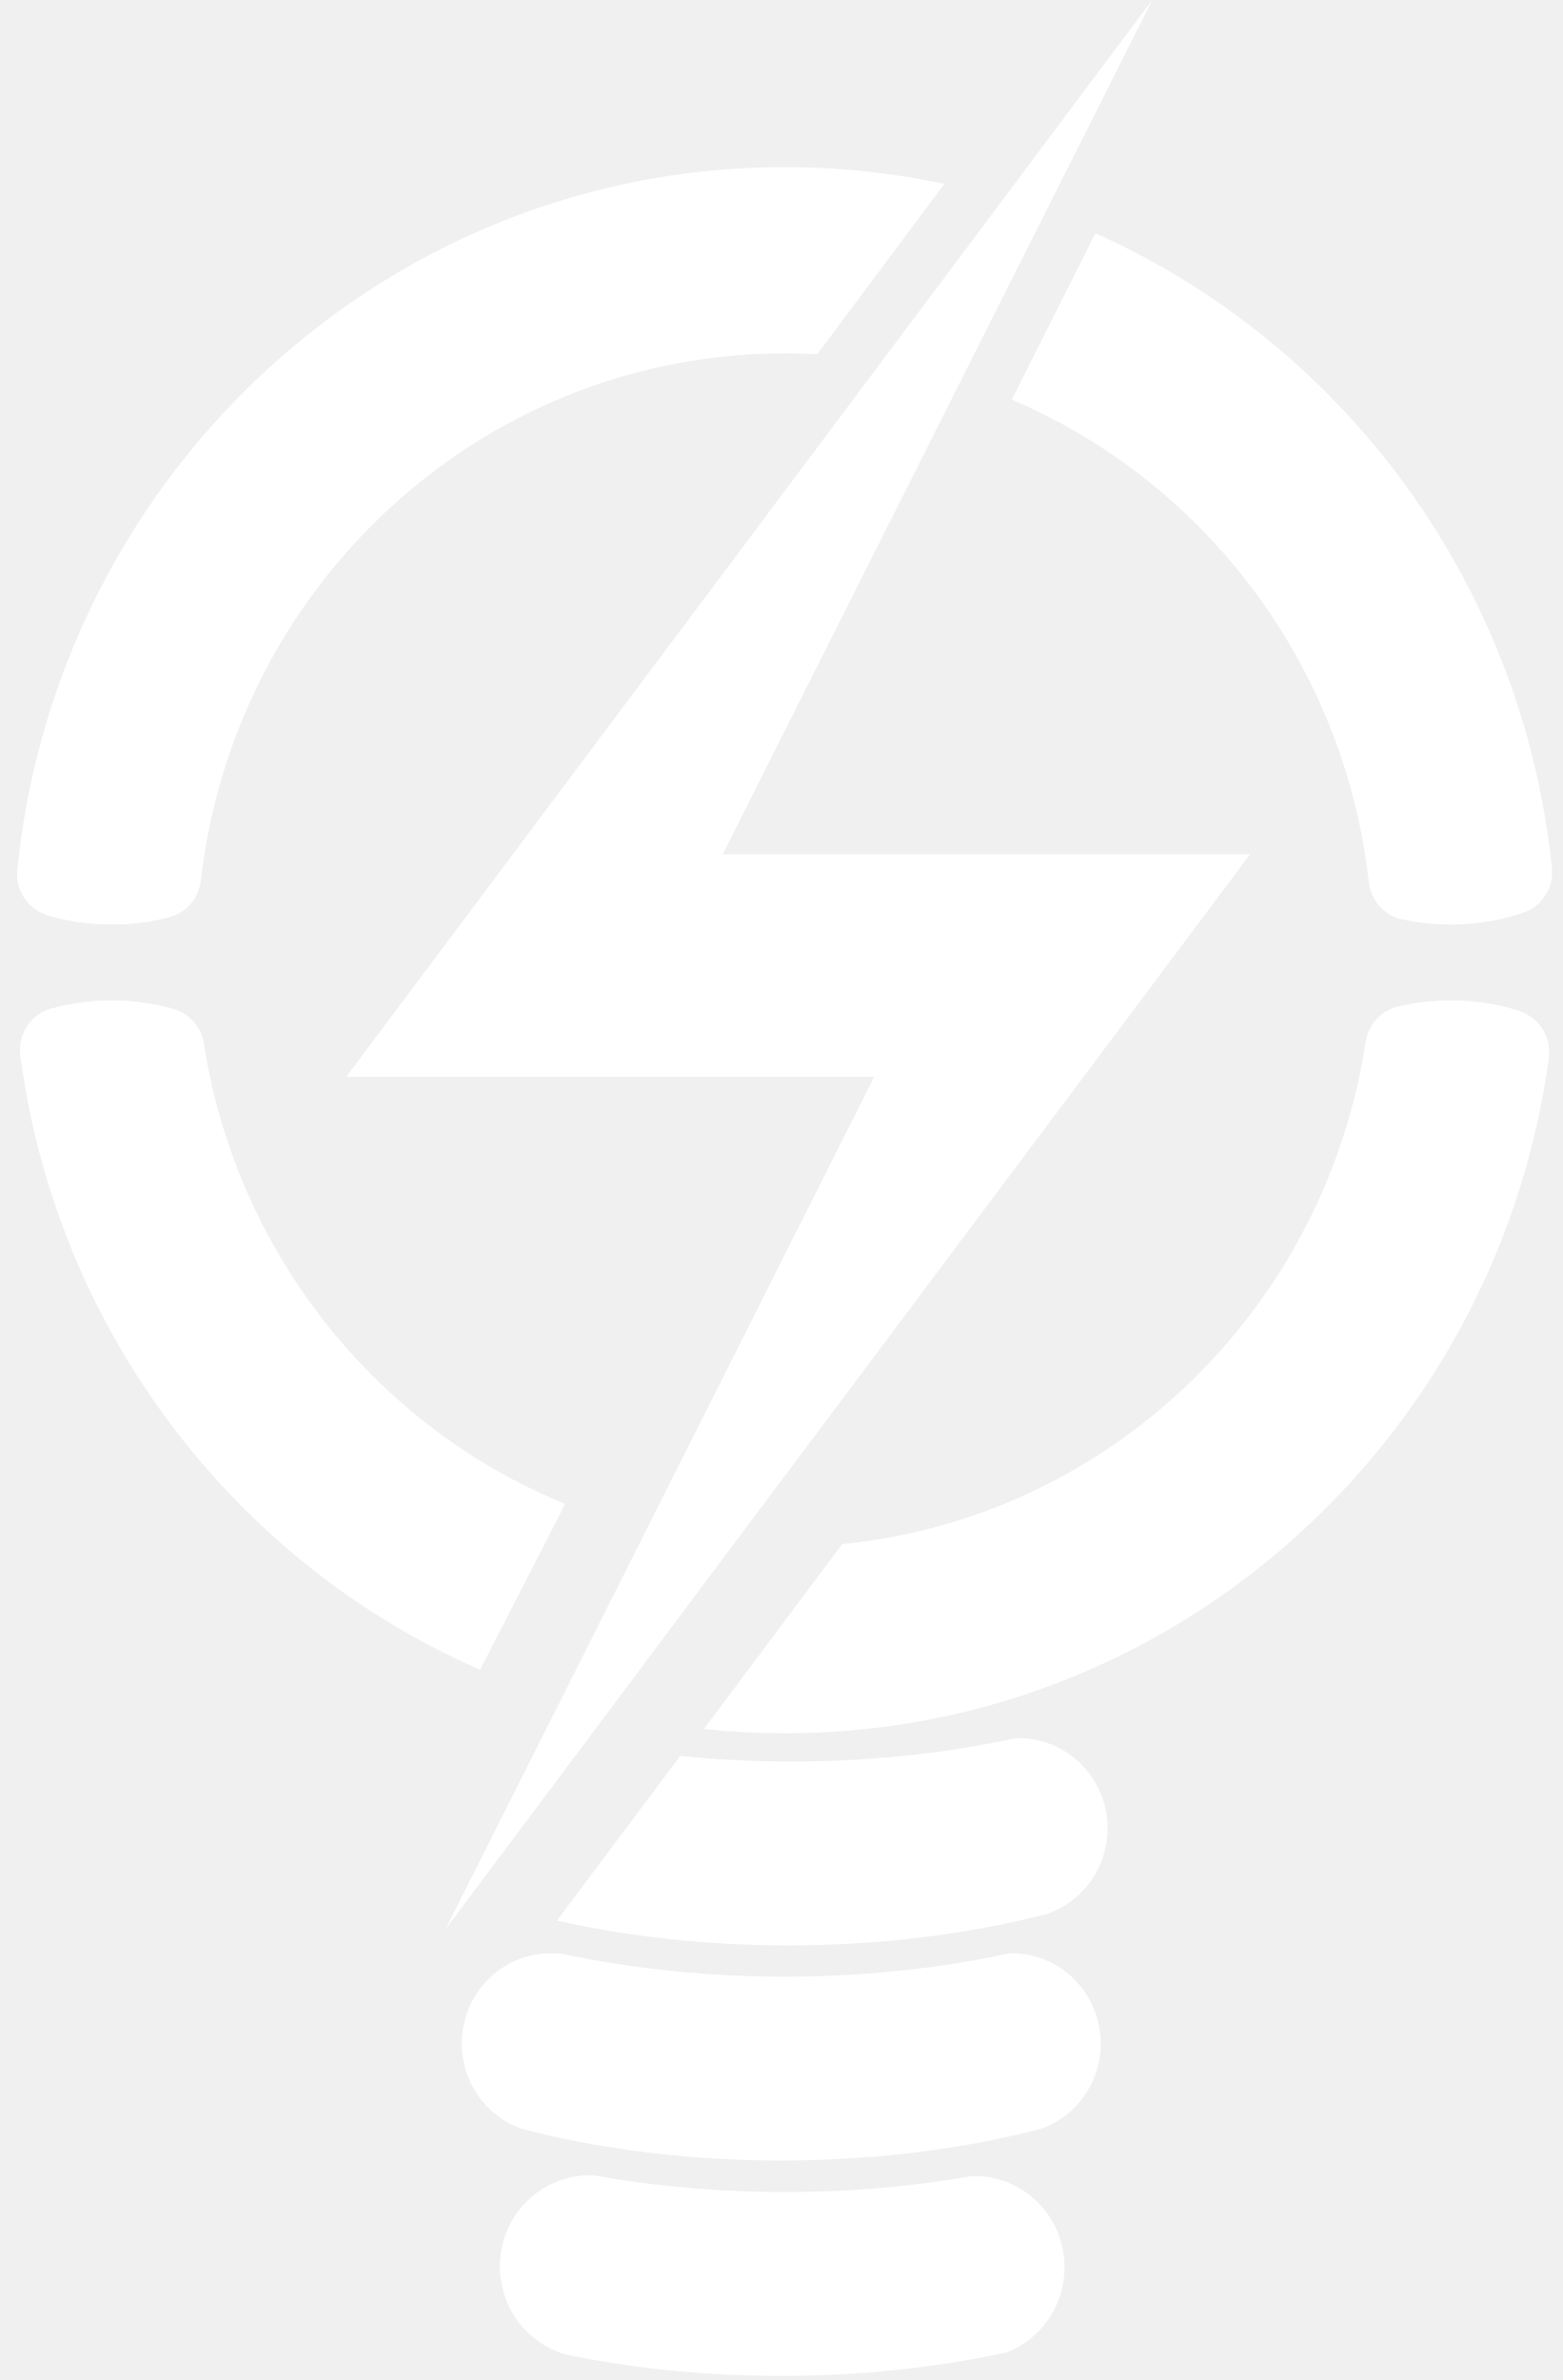
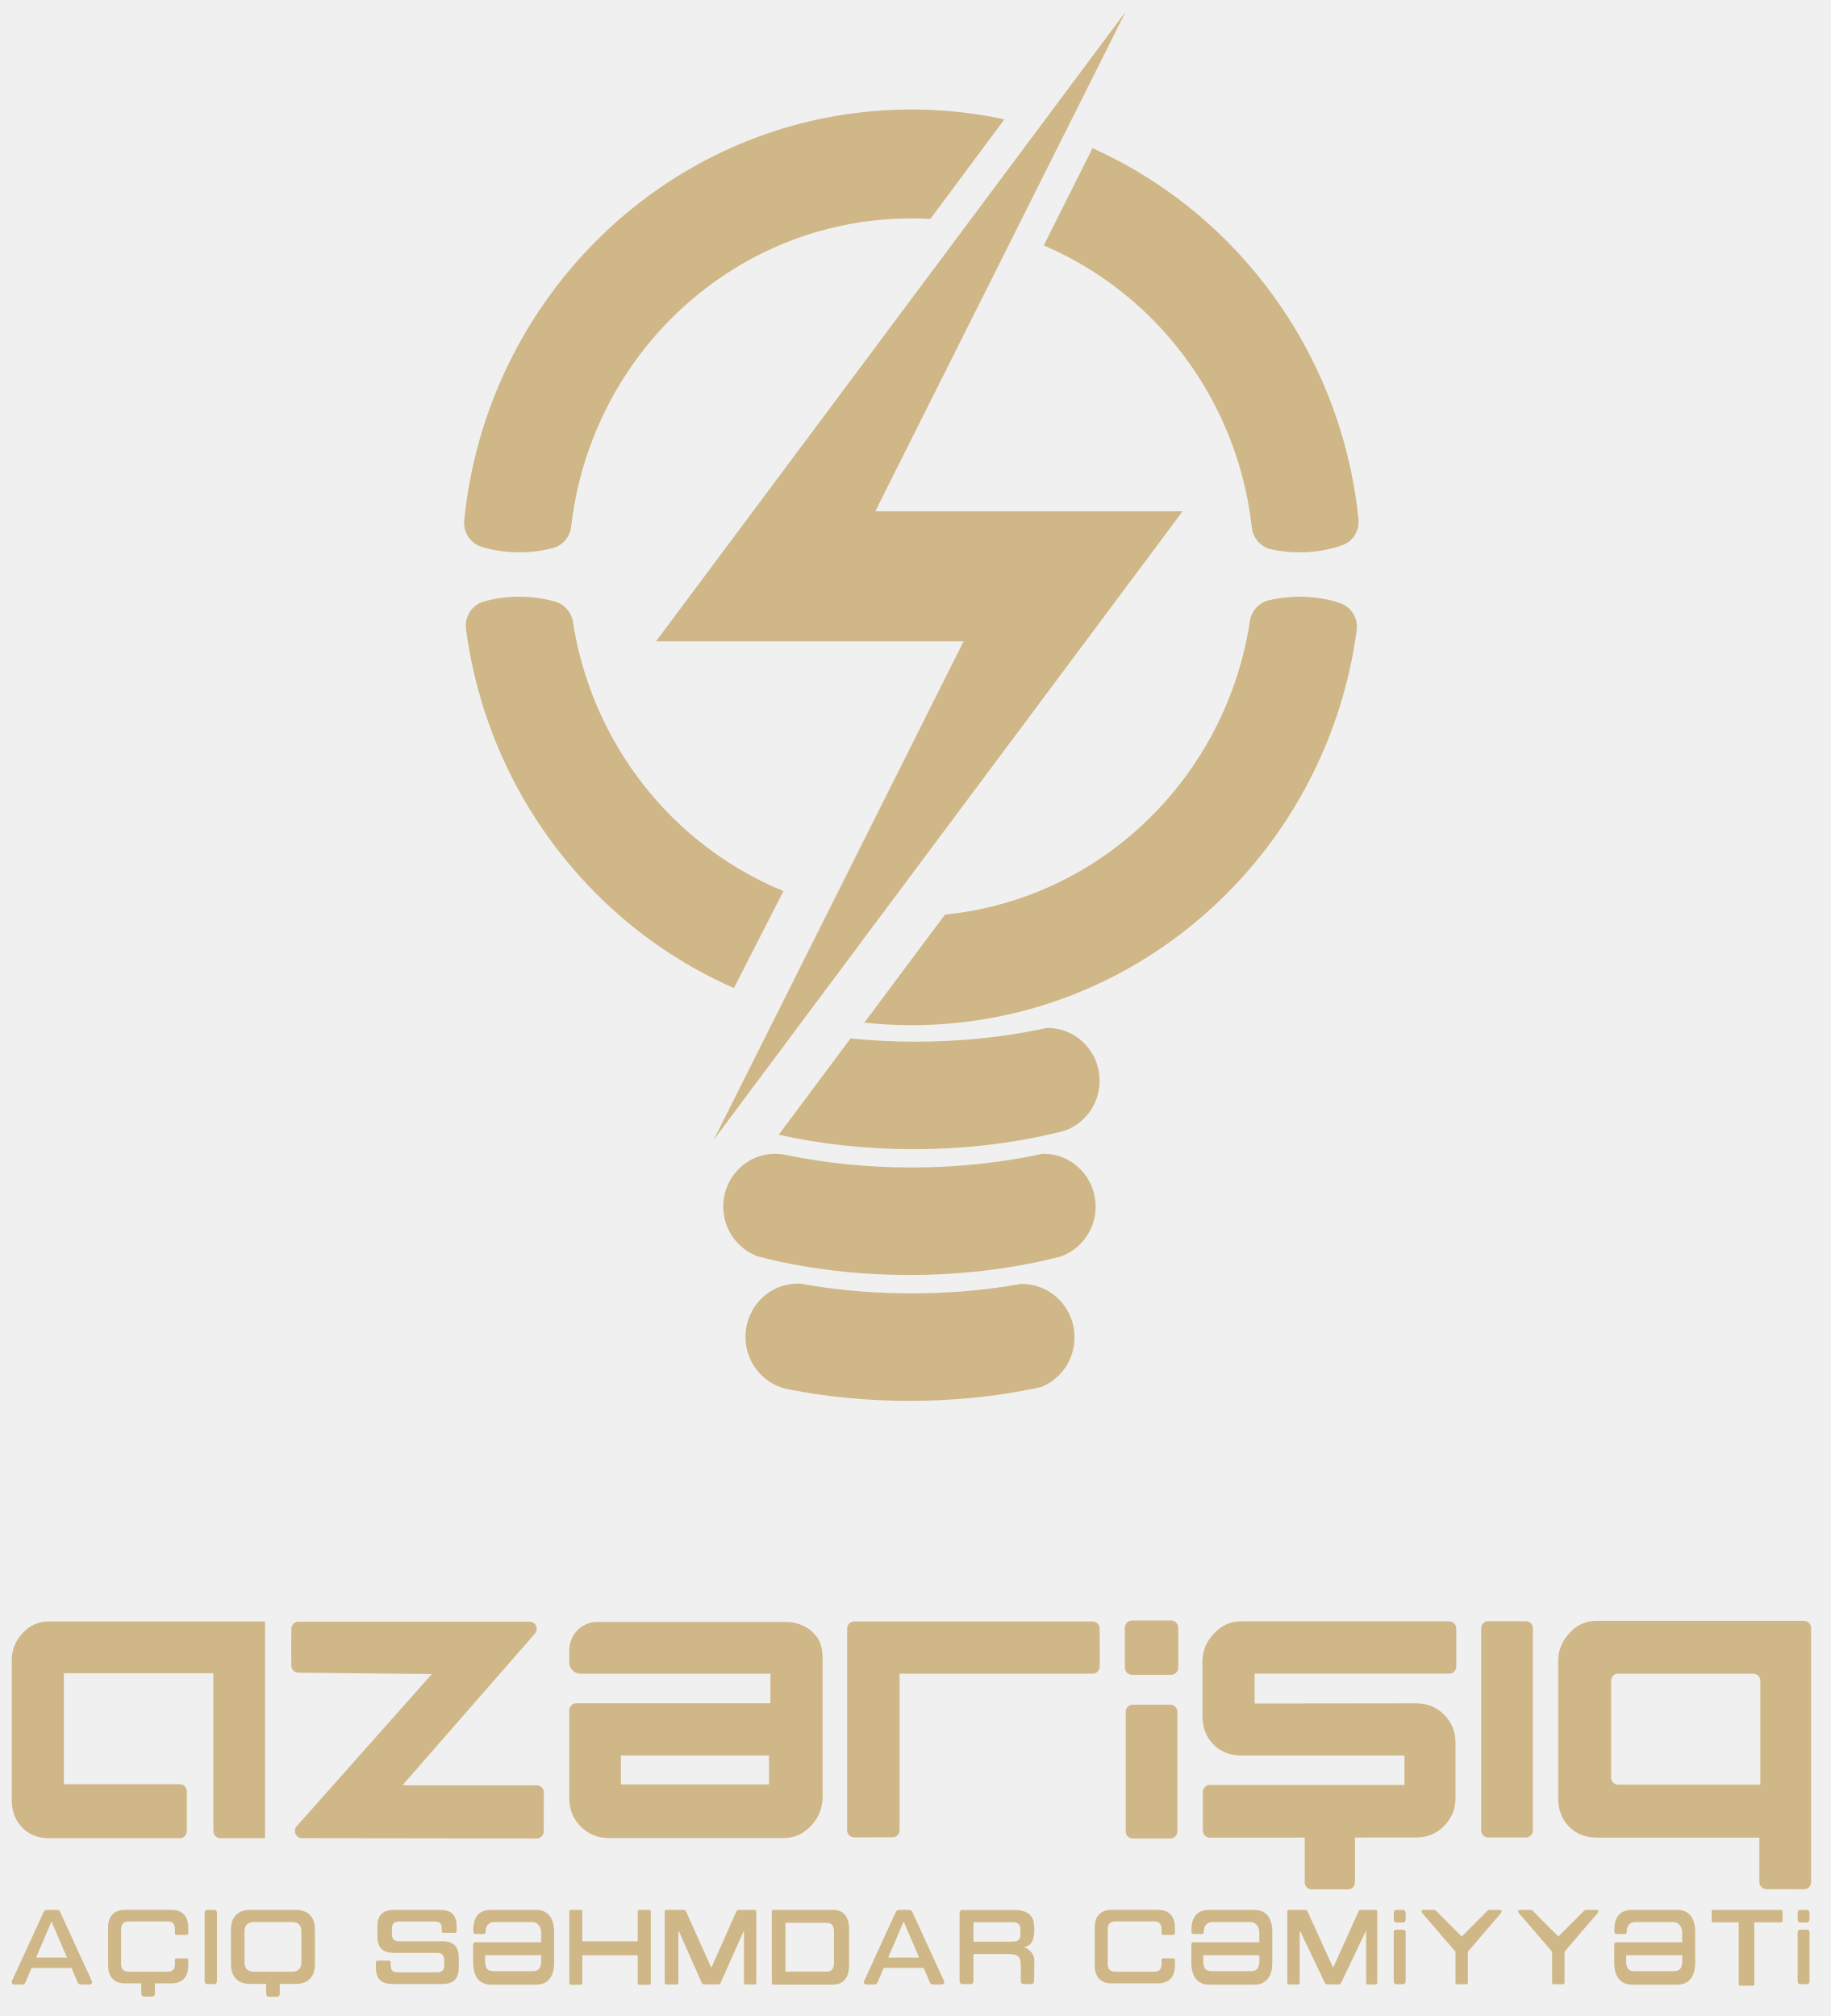
- <svg xmlns="http://www.w3.org/2000/svg" width="44" height="67" viewBox="0 0 44 67" fill="none">
-   <g clip-path="url(#clip0_46_3)">
-     <path d="M35.194 24.051L30.507 30.313L12.544 54.308L24.613 30.313H9.75L14.437 24.051L32.441 0L20.346 24.051H35.194Z" fill="white" />
-     <path d="M30.992 57.528C30.992 58.638 30.29 59.583 29.312 59.928C29.162 59.967 29.01 60.005 28.857 60.042C26.763 60.543 24.44 60.822 21.994 60.822C19.548 60.822 17.217 60.542 15.121 60.039C14.979 60.005 14.839 59.971 14.7 59.934C13.712 59.593 13.002 58.645 13.002 57.528C13.002 56.125 14.123 54.987 15.506 54.987C15.653 54.987 15.798 55 15.938 55.025C15.986 55.035 16.034 55.045 16.082 55.055C17.947 55.437 19.974 55.646 22.092 55.646C24.02 55.646 25.871 55.473 27.593 55.154C27.872 55.102 28.148 55.047 28.419 54.988C28.442 54.988 28.465 54.987 28.488 54.987C29.871 54.987 30.991 56.125 30.991 57.528H30.992Z" fill="white" />
-     <path d="M31.183 51.471C31.183 52.582 30.481 53.526 29.503 53.871C29.354 53.91 29.201 53.949 29.047 53.986C26.956 54.487 24.632 54.765 22.185 54.765C19.879 54.765 17.68 54.516 15.682 54.067L19.151 49.431C20.166 49.534 21.212 49.589 22.284 49.589C24.211 49.589 26.062 49.416 27.784 49.097C28.063 49.045 28.339 48.991 28.611 48.932C28.634 48.931 28.657 48.931 28.68 48.931C30.061 48.931 31.183 50.069 31.183 51.471L31.183 51.471Z" fill="white" />
-     <path d="M29.972 63.825C29.972 64.918 29.299 65.851 28.35 66.22C28.075 66.28 27.796 66.337 27.514 66.389C25.786 66.71 23.929 66.885 21.994 66.885C19.96 66.885 18.01 66.692 16.206 66.338C16.143 66.326 16.081 66.314 16.018 66.301C16.018 66.301 16.018 66.301 16.018 66.301C14.903 66.033 14.074 65.017 14.074 63.804C14.074 62.387 15.206 61.238 16.602 61.238C16.643 61.238 16.684 61.239 16.725 61.241C16.918 61.276 17.113 61.309 17.31 61.34C18.825 61.58 20.43 61.709 22.093 61.709C23.755 61.709 25.258 61.588 26.73 61.363C26.938 61.331 27.145 61.297 27.35 61.261C27.381 61.259 27.413 61.259 27.444 61.259C28.84 61.259 29.971 62.408 29.971 63.825H29.972Z" fill="white" />
-     <path d="M13.518 47.007C7.811 44.517 3.369 39.615 1.434 33.565C1.038 32.325 0.747 31.04 0.571 29.717C0.495 29.126 0.856 28.561 1.421 28.398C1.949 28.246 2.533 28.163 3.147 28.163C3.761 28.163 4.356 28.248 4.888 28.404C5.336 28.534 5.669 28.915 5.742 29.383C5.9 30.414 6.153 31.416 6.491 32.376C6.524 32.473 6.558 32.57 6.595 32.665C6.62 32.733 6.645 32.801 6.672 32.867C8.331 37.173 11.689 40.613 15.911 42.338L13.517 47.007H13.518Z" fill="white" />
-     <path d="M42.789 28.465C43.337 28.646 43.686 29.197 43.607 29.777C43.434 31.056 43.153 32.3 42.774 33.498C39.965 42.373 31.766 48.794 22.093 48.794C21.324 48.794 20.566 48.753 19.817 48.673L23.714 43.468C30.052 42.842 35.34 38.59 37.542 32.783C37.959 31.684 38.266 30.529 38.448 29.333C38.522 28.845 38.878 28.451 39.352 28.337C39.818 28.224 40.322 28.163 40.847 28.163C41.546 28.163 42.206 28.27 42.789 28.464V28.465Z" fill="white" />
-     <path d="M23.008 9.973C22.706 9.956 22.401 9.948 22.093 9.948C14.803 9.948 8.616 14.732 6.408 21.373C6.045 22.465 5.79 23.605 5.654 24.784C5.599 25.277 5.254 25.689 4.782 25.817C4.279 25.953 3.727 26.027 3.147 26.027C2.499 26.027 1.884 25.933 1.333 25.767C0.788 25.599 0.43 25.063 0.487 24.489C0.618 23.188 0.859 21.921 1.203 20.698C3.794 11.465 12.167 4.704 22.093 4.704C23.633 4.704 25.136 4.868 26.587 5.178L23.008 9.974V9.973Z" fill="white" />
-     <path d="M43.692 24.423C43.748 24.967 43.436 25.492 42.929 25.677C42.312 25.9 41.603 26.027 40.847 26.027C40.361 26.027 39.894 25.974 39.459 25.877C38.96 25.766 38.596 25.338 38.538 24.824C38.399 23.59 38.13 22.399 37.741 21.262C36.203 16.736 32.812 13.089 28.487 11.25L30.84 6.567C36.725 9.197 41.24 14.4 43.004 20.773C43.33 21.951 43.563 23.172 43.692 24.422L43.692 24.423Z" fill="white" />
+ <svg xmlns="http://www.w3.org/2000/svg" width="59" height="65" viewBox="0 0 59 65" fill="none">
+   <g clip-path="url(#clip0_172_2659)">
+     <path d="M38.119 16.486L34.992 20.679L23.008 36.747L31.06 20.679H21.144L24.271 16.486L36.282 0.381L28.213 16.486H38.119Z" fill="#D0B787" />
+     <path d="M35.316 38.902C35.316 39.646 34.847 40.278 34.195 40.51C34.095 40.535 33.993 40.561 33.891 40.586C32.495 40.921 30.945 41.108 29.312 41.108C27.68 41.108 26.125 40.921 24.727 40.584C24.633 40.561 24.539 40.538 24.446 40.514C23.787 40.285 23.314 39.65 23.314 38.902C23.314 37.963 24.062 37.201 24.984 37.201C25.083 37.201 25.179 37.21 25.273 37.226C25.304 37.233 25.337 37.24 25.369 37.246C26.613 37.502 27.965 37.642 29.378 37.642C30.664 37.642 31.899 37.526 33.048 37.313C33.234 37.278 33.418 37.242 33.599 37.202C33.614 37.202 33.63 37.202 33.645 37.202C34.567 37.202 35.315 37.964 35.315 38.903L35.316 38.902Z" fill="#D0B787" />
+     <path d="M35.444 34.846C35.444 35.59 34.975 36.222 34.323 36.454C34.223 36.48 34.121 36.506 34.019 36.531C32.624 36.866 31.074 37.052 29.441 37.052C27.902 37.052 26.435 36.886 25.102 36.585L27.417 33.48C28.094 33.55 28.792 33.586 29.507 33.586C30.793 33.586 32.027 33.471 33.177 33.257C33.363 33.222 33.547 33.186 33.728 33.147C33.743 33.145 33.759 33.145 33.774 33.145C34.696 33.145 35.444 33.907 35.444 34.846Z" fill="#D0B787" />
+     <path d="M34.636 43.118C34.636 43.85 34.186 44.475 33.554 44.723C33.37 44.763 33.184 44.8 32.995 44.836C31.843 45.051 30.604 45.167 29.313 45.167C27.956 45.167 26.655 45.038 25.452 44.801C25.41 44.793 25.368 44.785 25.326 44.776C24.582 44.596 24.03 43.916 24.03 43.104C24.03 42.155 24.785 41.386 25.716 41.386C25.743 41.386 25.771 41.386 25.798 41.388C25.927 41.411 26.057 41.433 26.189 41.454C27.2 41.614 28.27 41.701 29.379 41.701C30.488 41.701 31.491 41.62 32.473 41.469C32.612 41.448 32.75 41.425 32.887 41.401C32.907 41.4 32.928 41.399 32.949 41.399C33.88 41.399 34.635 42.168 34.635 43.117L34.636 43.118Z" fill="#D0B787" />
+     <path d="M23.658 31.857C19.85 30.19 16.887 26.907 15.596 22.856C15.332 22.026 15.138 21.165 15.02 20.28C14.969 19.884 15.21 19.506 15.587 19.397C15.939 19.295 16.328 19.239 16.738 19.239C17.148 19.239 17.546 19.297 17.9 19.4C18.199 19.488 18.421 19.742 18.47 20.055C18.576 20.746 18.744 21.417 18.97 22.059C18.992 22.124 19.015 22.19 19.039 22.254C19.056 22.299 19.072 22.344 19.09 22.389C20.197 25.272 22.438 27.575 25.254 28.73L23.657 31.857L23.658 31.857Z" fill="#D0B787" />
+     <path d="M43.186 19.441C43.552 19.563 43.785 19.932 43.732 20.32C43.617 21.177 43.429 22.009 43.176 22.812C41.302 28.755 35.832 33.054 29.378 33.054C28.865 33.054 28.36 33.027 27.86 32.973L30.46 29.488C34.689 29.069 38.216 26.222 39.686 22.333C39.964 21.597 40.169 20.824 40.29 20.023C40.34 19.696 40.577 19.433 40.894 19.355C41.204 19.28 41.54 19.239 41.891 19.239C42.357 19.239 42.797 19.311 43.186 19.441V19.441Z" fill="#D0B787" />
+     <path d="M29.989 7.059C29.788 7.048 29.584 7.042 29.379 7.042C24.516 7.042 20.388 10.246 18.915 14.692C18.672 15.423 18.503 16.187 18.412 16.976C18.375 17.306 18.145 17.582 17.829 17.668C17.493 17.758 17.126 17.808 16.739 17.808C16.306 17.808 15.897 17.745 15.528 17.633C15.165 17.521 14.926 17.163 14.964 16.777C15.051 15.906 15.212 15.058 15.441 14.239C17.17 8.057 22.756 3.53 29.378 3.53C30.406 3.53 31.408 3.639 32.376 3.847L29.989 7.058L29.989 7.059Z" fill="#D0B787" />
+     <path d="M43.789 16.735C43.827 17.099 43.618 17.451 43.279 17.574C42.868 17.724 42.395 17.808 41.891 17.808C41.567 17.808 41.255 17.773 40.965 17.708C40.632 17.634 40.389 17.347 40.35 17.003C40.258 16.177 40.078 15.379 39.819 14.618C38.792 11.588 36.53 9.145 33.644 7.913L35.215 4.778C39.14 6.539 42.152 10.023 43.33 14.29C43.547 15.08 43.703 15.896 43.789 16.734V16.735Z" fill="#D0B787" />
+     <path d="M1.561 52.28C1.239 52.28 0.961 52.405 0.729 52.655C0.496 52.906 0.38 53.196 0.38 53.523V58.037C0.38 58.401 0.492 58.698 0.716 58.926C0.939 59.154 1.23 59.268 1.588 59.268H5.797C5.921 59.268 6.022 59.165 6.022 59.038V57.757C6.022 57.63 5.921 57.527 5.797 57.527H2.058V53.949H6.877V59.038C6.877 59.165 6.978 59.267 7.102 59.267H8.543V52.279H1.561V52.28Z" fill="#D0B787" />
+     <path d="M12.971 57.563H17.304C17.429 57.563 17.531 57.667 17.53 57.794C17.528 58.122 17.525 58.717 17.526 59.045C17.527 59.172 17.426 59.276 17.301 59.276L9.731 59.266C9.536 59.266 9.433 59.029 9.564 58.881L13.92 53.975L9.614 53.931C9.492 53.93 9.394 53.83 9.391 53.706C9.384 53.393 9.385 52.826 9.392 52.512C9.394 52.387 9.495 52.288 9.617 52.288H17.074C17.269 52.288 17.372 52.522 17.242 52.67L12.971 57.563H12.971Z" fill="#D0B787" />
+     <path d="M18.573 54.917H24.834V53.964H18.709C18.51 53.964 18.349 53.799 18.349 53.597V53.211C18.349 52.705 18.752 52.294 19.25 52.294H25.302C25.681 52.294 25.99 52.414 26.227 52.656C26.464 52.897 26.515 53.142 26.515 53.529V57.944C26.515 58.292 26.392 58.599 26.145 58.864C25.898 59.13 25.604 59.263 25.263 59.263H19.63C19.27 59.263 18.966 59.139 18.719 58.893C18.473 58.647 18.349 58.34 18.349 57.973V55.147C18.349 55.02 18.45 54.917 18.575 54.917H18.573ZM20.014 56.6V57.533H24.788V56.6H20.014Z" fill="#D0B787" />
+     <path d="M35.222 53.963H28.998V59.01C28.998 59.136 28.897 59.239 28.773 59.239L27.532 59.242C27.408 59.242 27.306 59.139 27.306 59.012V52.509C27.306 52.382 27.407 52.279 27.532 52.279H35.221C35.345 52.279 35.446 52.382 35.446 52.508L35.448 53.733C35.448 53.859 35.347 53.962 35.222 53.962L35.222 53.963Z" fill="#D0B787" />
+     <path d="M37.727 59.276H36.511C36.387 59.276 36.286 59.173 36.286 59.046V55.193C36.286 55.066 36.387 54.963 36.511 54.963H37.727C37.852 54.963 37.952 55.066 37.952 55.193V59.046C37.952 59.173 37.852 59.276 37.727 59.276Z" fill="#D0B787" />
+     <path d="M49.184 59.244H47.968C47.844 59.244 47.743 59.141 47.743 59.014V52.5C47.743 52.373 47.844 52.27 47.968 52.27H49.184C49.309 52.27 49.41 52.373 49.41 52.5V59.014C49.41 59.141 49.309 59.244 49.184 59.244Z" fill="#D0B787" />
+     <path d="M43.451 60.918H42.28C42.156 60.918 42.055 60.816 42.055 60.689V59.175H43.676V60.689C43.676 60.816 43.575 60.918 43.451 60.918H43.451Z" fill="#D0B787" />
+     <path d="M37.747 54H36.492C36.363 54 36.259 53.894 36.259 53.763V52.484C36.259 52.353 36.363 52.247 36.492 52.247H37.747C37.875 52.247 37.98 52.353 37.98 52.484V53.763C37.98 53.894 37.875 54 37.747 54Z" fill="#D0B787" />
+     <path d="M46.917 57.967C46.917 58.321 46.795 58.622 46.55 58.871C46.306 59.12 46.005 59.245 45.648 59.245L38.998 59.25C38.874 59.25 38.773 59.148 38.773 59.02V57.779C38.773 57.653 38.874 57.55 38.998 57.55H45.272V56.602H40.027C39.651 56.602 39.346 56.483 39.111 56.243C38.876 56.004 38.758 55.693 38.758 55.31V53.583C38.758 53.239 38.88 52.935 39.125 52.672C39.369 52.408 39.66 52.276 39.999 52.276H46.715C46.84 52.276 46.941 52.38 46.941 52.506V53.733C46.941 53.859 46.84 53.962 46.715 53.962H40.442V54.925L45.648 54.919C46.005 54.919 46.306 55.041 46.55 55.285C46.794 55.529 46.916 55.833 46.916 56.197V57.966L46.917 57.967Z" fill="#D0B787" />
+     <path d="M58.151 60.913L56.935 60.91C56.812 60.91 56.711 60.807 56.711 60.681V59.249H51.483C51.111 59.249 50.808 59.13 50.575 58.893C50.342 58.656 50.226 58.347 50.226 57.968V53.555C50.226 53.214 50.347 52.912 50.59 52.651C50.831 52.39 51.12 52.259 51.456 52.259H58.153C58.277 52.259 58.378 52.362 58.378 52.489V60.684C58.378 60.81 58.276 60.913 58.152 60.913H58.151ZM56.742 57.542V54.193C56.742 54.066 56.641 53.963 56.516 53.963H52.157C52.032 53.963 51.931 54.066 51.931 54.193V57.312C51.931 57.439 52.032 57.542 52.157 57.542H56.742Z" fill="#D0B787" />
+     <path d="M2.956 63.864C2.971 63.898 2.972 63.927 2.958 63.95C2.943 63.973 2.916 63.984 2.878 63.984H2.612C2.556 63.984 2.518 63.956 2.497 63.902L2.305 63.452H1.017L0.825 63.902C0.807 63.956 0.769 63.984 0.71 63.984H0.467C0.429 63.984 0.402 63.973 0.388 63.95C0.373 63.927 0.374 63.899 0.389 63.864L1.401 61.658C1.424 61.606 1.463 61.579 1.519 61.579H1.83C1.886 61.579 1.924 61.606 1.944 61.658L2.956 63.864H2.956ZM1.162 63.118H2.16L1.661 61.954L1.162 63.118Z" fill="#D0B787" />
+     <path d="M45.018 61.986C44.956 61.986 44.925 61.944 44.925 61.862V61.702C44.925 61.62 44.956 61.579 45.018 61.579H45.217C45.279 61.579 45.31 61.62 45.31 61.702V61.862C45.31 61.944 45.279 61.986 45.217 61.986H45.018ZM45.018 63.975C44.956 63.975 44.925 63.941 44.925 63.875V62.316C44.925 62.249 44.956 62.216 45.018 62.216H45.217C45.279 62.216 45.31 62.249 45.31 62.316V63.875C45.31 63.942 45.279 63.975 45.217 63.975H45.018Z" fill="#D0B787" />
+     <path d="M58.037 61.986C57.975 61.986 57.944 61.944 57.944 61.862V61.702C57.944 61.62 57.975 61.579 58.037 61.579H58.235C58.297 61.579 58.328 61.62 58.328 61.702V61.862C58.328 61.944 58.297 61.986 58.235 61.986H58.037ZM58.037 63.975C57.975 63.975 57.944 63.941 57.944 63.875V62.316C57.944 62.249 57.975 62.216 58.037 62.216H58.235C58.297 62.216 58.328 62.249 58.328 62.316V63.875C58.328 63.942 58.297 63.975 58.235 63.975H58.037Z" fill="#D0B787" />
+     <path d="M6.994 63.857C6.994 63.932 6.964 63.97 6.903 63.97H6.686C6.625 63.97 6.595 63.932 6.595 63.857V61.691C6.595 61.617 6.625 61.579 6.686 61.579H6.903C6.964 61.579 6.994 61.617 6.994 61.691V63.857Z" fill="#D0B787" />
+     <path d="M8.066 63.965C7.864 63.965 7.71 63.91 7.604 63.799C7.499 63.689 7.445 63.532 7.445 63.329V62.215C7.445 62.011 7.499 61.854 7.604 61.744C7.71 61.634 7.864 61.579 8.066 61.579H9.527C9.729 61.579 9.884 61.634 9.991 61.744C10.098 61.854 10.151 62.011 10.151 62.215V63.329C10.151 63.532 10.098 63.69 9.991 63.799C9.884 63.91 9.729 63.965 9.527 63.965H9.018V64.279C9.018 64.347 8.985 64.381 8.918 64.381H8.679C8.612 64.381 8.579 64.347 8.579 64.279V63.965H8.066ZM9.415 63.572C9.512 63.572 9.586 63.546 9.638 63.493C9.689 63.441 9.715 63.365 9.715 63.266V62.276C9.715 62.178 9.689 62.101 9.638 62.049C9.586 61.996 9.512 61.971 9.415 61.971H8.182C8.084 61.971 8.01 61.996 7.959 62.049C7.907 62.101 7.881 62.177 7.881 62.276V63.266C7.881 63.365 7.907 63.441 7.959 63.493C8.01 63.546 8.084 63.572 8.182 63.572H9.415Z" fill="#D0B787" />
+     <path d="M4.993 63.901V64.273C4.993 64.341 4.96 64.375 4.893 64.375H4.654C4.587 64.375 4.554 64.341 4.554 64.273V63.901H4.993Z" fill="#D0B787" />
+     <path d="M5.693 62.386C5.657 62.386 5.639 62.367 5.639 62.328V62.208C5.639 62.117 5.62 62.052 5.582 62.012C5.543 61.971 5.48 61.951 5.39 61.951H4.155C4.068 61.951 4.004 61.973 3.964 62.014C3.923 62.057 3.903 62.124 3.903 62.217V63.307C3.903 63.399 3.923 63.467 3.964 63.509C4.004 63.551 4.068 63.572 4.155 63.572H5.39C5.479 63.572 5.543 63.552 5.582 63.512C5.62 63.472 5.639 63.406 5.639 63.316V63.195C5.639 63.159 5.657 63.142 5.693 63.142H6.014C6.05 63.142 6.068 63.159 6.068 63.195V63.373C6.068 63.559 6.022 63.701 5.928 63.8C5.834 63.899 5.697 63.948 5.517 63.948H4.033C3.856 63.948 3.72 63.899 3.626 63.8C3.532 63.701 3.485 63.558 3.485 63.373V62.15C3.485 61.964 3.532 61.823 3.626 61.724C3.72 61.626 3.856 61.577 4.033 61.577H5.517C5.697 61.577 5.834 61.626 5.928 61.724C6.022 61.823 6.068 61.964 6.068 62.15V62.328C6.068 62.365 6.05 62.385 6.014 62.385H5.693V62.386Z" fill="#D0B787" />
+     <path d="M37.496 62.386C37.459 62.386 37.441 62.367 37.441 62.328V62.208C37.441 62.117 37.422 62.052 37.384 62.012C37.346 61.971 37.282 61.951 37.193 61.951H35.957C35.87 61.951 35.807 61.973 35.766 62.014C35.726 62.057 35.706 62.124 35.706 62.217V63.307C35.706 63.399 35.726 63.467 35.766 63.509C35.807 63.551 35.87 63.572 35.957 63.572H37.193C37.282 63.572 37.345 63.552 37.384 63.512C37.423 63.472 37.441 63.406 37.441 63.316V63.195C37.441 63.159 37.459 63.142 37.496 63.142H37.816C37.853 63.142 37.871 63.159 37.871 63.195V63.373C37.871 63.559 37.824 63.701 37.73 63.8C37.636 63.899 37.5 63.948 37.32 63.948H35.836C35.658 63.948 35.523 63.899 35.428 63.8C35.334 63.701 35.288 63.558 35.288 63.373V62.15C35.288 61.964 35.334 61.823 35.428 61.724C35.522 61.626 35.658 61.577 35.836 61.577H37.32C37.499 61.577 37.636 61.626 37.73 61.724C37.824 61.822 37.871 61.964 37.871 62.15V62.328C37.871 62.365 37.853 62.385 37.816 62.385H37.496V62.386Z" fill="#D0B787" />
+     <path d="M12.648 63.967C12.465 63.967 12.33 63.924 12.245 63.836C12.159 63.748 12.116 63.611 12.116 63.425V63.271C12.116 63.233 12.136 63.214 12.176 63.214H12.534C12.574 63.214 12.594 63.233 12.594 63.271V63.37C12.594 63.445 12.612 63.501 12.646 63.537C12.681 63.574 12.736 63.592 12.812 63.592H14.092C14.17 63.592 14.227 63.573 14.264 63.536C14.301 63.498 14.319 63.44 14.319 63.36V63.197C14.319 63.117 14.301 63.059 14.264 63.021C14.227 62.983 14.17 62.965 14.092 62.965H12.698C12.515 62.965 12.38 62.921 12.294 62.833C12.208 62.746 12.165 62.61 12.165 62.426V62.118C12.165 61.934 12.208 61.798 12.294 61.711C12.38 61.624 12.515 61.579 12.698 61.579H14.187C14.37 61.579 14.504 61.623 14.59 61.711C14.676 61.799 14.719 61.934 14.719 62.118V62.258C14.719 62.299 14.699 62.319 14.659 62.319H14.301C14.261 62.319 14.24 62.3 14.24 62.262V62.176C14.24 62.099 14.223 62.042 14.187 62.008C14.151 61.972 14.094 61.954 14.016 61.954H12.862C12.784 61.954 12.726 61.973 12.689 62.009C12.652 62.046 12.634 62.104 12.634 62.183V62.361C12.634 62.44 12.653 62.498 12.689 62.535C12.726 62.571 12.784 62.59 12.862 62.59H14.255C14.438 62.59 14.573 62.633 14.659 62.721C14.745 62.808 14.788 62.946 14.788 63.132V63.426C14.788 63.612 14.745 63.75 14.659 63.837C14.573 63.925 14.438 63.968 14.255 63.968H12.648L12.648 63.967Z" fill="#D0B787" />
+     <path d="M20.922 61.579C20.959 61.579 20.977 61.598 20.977 61.637V63.931C20.977 63.972 20.959 63.993 20.922 63.993H20.611C20.574 63.993 20.556 63.972 20.556 63.931V63.042H18.77V63.931C18.77 63.972 18.752 63.993 18.718 63.993H18.403C18.369 63.993 18.351 63.972 18.351 63.931V61.637C18.351 61.598 18.369 61.579 18.403 61.579H18.718C18.752 61.579 18.77 61.598 18.77 61.637V62.592H20.556V61.637C20.556 61.598 20.574 61.579 20.611 61.579H20.922Z" fill="#D0B787" />
+     <path d="M21.475 63.982C21.443 63.982 21.426 63.961 21.426 63.92V61.637C21.426 61.598 21.442 61.579 21.475 61.579H22.033C22.071 61.579 22.099 61.597 22.116 61.634L22.919 63.424H22.939L23.734 61.634C23.751 61.597 23.778 61.579 23.814 61.579H24.327C24.361 61.579 24.379 61.598 24.379 61.637V63.92C24.379 63.961 24.361 63.982 24.327 63.982H24.033C23.998 63.982 23.981 63.961 23.981 63.92V62.275H23.964L23.232 63.926C23.213 63.963 23.185 63.981 23.148 63.981H22.701C22.665 63.981 22.637 63.963 22.618 63.926L21.886 62.275H21.866V63.92C21.866 63.961 21.85 63.982 21.817 63.982H21.475Z" fill="#D0B787" />
+     <path d="M41.545 63.982C41.512 63.982 41.495 63.961 41.495 63.92V61.637C41.495 61.598 41.511 61.579 41.545 61.579H42.063C42.102 61.579 42.131 61.597 42.148 61.634L42.962 63.424H42.982L43.786 61.634C43.803 61.597 43.831 61.579 43.867 61.579H44.34C44.375 61.579 44.393 61.598 44.393 61.637V63.92C44.393 63.961 44.376 63.982 44.34 63.982H44.089C44.054 63.982 44.036 63.961 44.036 63.92V62.275H44.019L43.232 63.926C43.212 63.963 43.184 63.981 43.147 63.981H42.786C42.749 63.981 42.721 63.963 42.702 63.926L41.915 62.275H41.894V63.92C41.894 63.961 41.878 63.982 41.845 63.982H41.544H41.545Z" fill="#D0B787" />
+     <path d="M46.968 63.978C46.933 63.978 46.916 63.959 46.916 63.921V62.927L45.843 61.68C45.827 61.659 45.819 61.641 45.819 61.627C45.819 61.595 45.843 61.579 45.889 61.579H46.208C46.244 61.579 46.276 61.592 46.301 61.62L47.106 62.428H47.127L47.933 61.62C47.958 61.593 47.989 61.579 48.025 61.579H48.344C48.363 61.579 48.379 61.583 48.391 61.591C48.402 61.599 48.408 61.61 48.408 61.623C48.408 61.642 48.399 61.661 48.382 61.68L47.315 62.927V63.921C47.315 63.959 47.298 63.978 47.263 63.978H46.967H46.968Z" fill="#D0B787" />
+     <path d="M50.083 63.978C50.048 63.978 50.031 63.959 50.031 63.921V62.927L48.958 61.68C48.942 61.659 48.935 61.641 48.935 61.627C48.935 61.595 48.958 61.579 49.004 61.579H49.323C49.36 61.579 49.391 61.592 49.416 61.62L50.222 62.428H50.242L51.048 61.62C51.073 61.593 51.104 61.579 51.141 61.579H51.46C51.479 61.579 51.494 61.583 51.506 61.591C51.518 61.599 51.523 61.61 51.523 61.623C51.523 61.642 51.515 61.661 51.497 61.68L50.43 62.927V63.921C50.43 63.959 50.413 63.978 50.378 63.978H50.082H50.083Z" fill="#D0B787" />
+     <path d="M57.414 61.579C57.444 61.579 57.459 61.596 57.459 61.633V61.927C57.459 61.963 57.444 61.98 57.414 61.98H56.548V63.966C56.548 64.004 56.533 64.023 56.502 64.023H56.09C56.059 64.023 56.044 64.005 56.044 63.966V61.98H55.222C55.19 61.98 55.174 61.963 55.174 61.927V61.633C55.174 61.596 55.19 61.579 55.222 61.579H57.413H57.414Z" fill="#D0B787" />
+     <path d="M27.235 61.737C27.324 61.842 27.368 61.997 27.368 62.202V63.362C27.368 63.566 27.324 63.721 27.234 63.828C27.144 63.935 27.015 63.988 26.846 63.988H24.927C24.894 63.988 24.878 63.967 24.878 63.926V61.636C24.878 61.598 24.894 61.578 24.927 61.578H26.846C27.017 61.578 27.147 61.631 27.236 61.737H27.235ZM26.882 62.281C26.882 62.183 26.863 62.11 26.824 62.064C26.785 62.018 26.724 61.995 26.639 61.995H25.319V63.569H26.639C26.724 63.569 26.786 63.546 26.824 63.5C26.863 63.454 26.882 63.382 26.882 63.283V62.281V62.281Z" fill="#D0B787" />
+     <path d="M17.443 62.622V62.341C17.443 62.226 17.421 62.155 17.38 62.093C17.344 62.039 17.27 61.972 17.175 61.972H15.912C15.818 61.972 15.745 62.031 15.712 62.074C15.68 62.117 15.655 62.171 15.655 62.252V62.276C15.655 62.329 15.633 62.355 15.589 62.355H15.325C15.279 62.355 15.257 62.329 15.257 62.276V62.21C15.257 62.005 15.305 61.848 15.401 61.74C15.497 61.632 15.64 61.578 15.832 61.578H17.28C17.468 61.578 17.61 61.639 17.711 61.763C17.81 61.887 17.861 62.062 17.861 62.29V63.283C17.861 63.51 17.811 63.685 17.711 63.807C17.611 63.928 17.468 63.99 17.28 63.99H15.832C15.646 63.99 15.502 63.929 15.402 63.807C15.303 63.685 15.252 63.51 15.252 63.283V62.706C15.252 62.65 15.274 62.622 15.318 62.622H17.443ZM17.175 63.554C17.27 63.554 17.338 63.528 17.38 63.477C17.422 63.425 17.443 63.342 17.443 63.226V63.039H15.636V63.226C15.636 63.342 15.656 63.425 15.697 63.477C15.738 63.528 15.806 63.554 15.9 63.554H17.175Z" fill="#D0B787" />
+     <path d="M40.593 62.622V62.341C40.593 62.226 40.571 62.155 40.53 62.093C40.493 62.039 40.419 61.972 40.325 61.972H39.062C38.967 61.972 38.894 62.031 38.862 62.074C38.83 62.117 38.805 62.171 38.805 62.252V62.276C38.805 62.329 38.783 62.355 38.739 62.355H38.475C38.429 62.355 38.406 62.329 38.406 62.276V62.21C38.406 62.005 38.454 61.848 38.55 61.74C38.647 61.632 38.79 61.578 38.982 61.578H40.43C40.617 61.578 40.76 61.639 40.861 61.763C40.96 61.887 41.011 62.062 41.011 62.29V63.283C41.011 63.51 40.961 63.685 40.861 63.807C40.761 63.928 40.617 63.99 40.43 63.99H38.982C38.795 63.99 38.652 63.929 38.552 63.807C38.453 63.685 38.402 63.51 38.402 63.283V62.706C38.402 62.65 38.424 62.622 38.468 62.622H40.593ZM40.325 63.554C40.419 63.554 40.488 63.528 40.53 63.477C40.572 63.425 40.593 63.342 40.593 63.226V63.039H38.786V63.226C38.786 63.342 38.806 63.425 38.847 63.477C38.888 63.528 38.956 63.554 39.05 63.554H40.325Z" fill="#D0B787" />
+     <path d="M54.224 62.622V62.341C54.224 62.226 54.202 62.155 54.161 62.093C54.125 62.039 54.051 61.972 53.956 61.972H52.693C52.599 61.972 52.526 62.031 52.493 62.074C52.461 62.117 52.436 62.171 52.436 62.252V62.276C52.436 62.329 52.414 62.355 52.37 62.355H52.106C52.06 62.355 52.038 62.329 52.038 62.276V62.21C52.038 62.005 52.086 61.848 52.182 61.74C52.278 61.632 52.421 61.578 52.614 61.578H54.062C54.249 61.578 54.392 61.639 54.492 61.763C54.591 61.887 54.642 62.062 54.642 62.29V63.283C54.642 63.51 54.592 63.685 54.492 63.807C54.392 63.928 54.249 63.99 54.062 63.99H52.614C52.427 63.99 52.284 63.929 52.184 63.807C52.084 63.685 52.033 63.51 52.033 63.283V62.706C52.033 62.65 52.056 62.622 52.099 62.622H54.224ZM53.956 63.554C54.051 63.554 54.119 63.528 54.161 63.477C54.203 63.425 54.224 63.342 54.224 63.226V63.039H52.417V63.226C52.417 63.342 52.437 63.425 52.478 63.477C52.519 63.528 52.587 63.554 52.681 63.554H53.956Z" fill="#D0B787" />
+     <path d="M30.424 63.864C30.439 63.898 30.44 63.927 30.425 63.95C30.411 63.973 30.384 63.984 30.346 63.984H30.08C30.024 63.984 29.985 63.956 29.965 63.901L29.773 63.451H28.485L28.293 63.901C28.274 63.956 28.236 63.984 28.178 63.984H27.935C27.897 63.984 27.87 63.973 27.856 63.95C27.841 63.927 27.842 63.898 27.858 63.864L28.87 61.658C28.892 61.605 28.932 61.579 28.988 61.579H29.298C29.354 61.579 29.392 61.605 29.413 61.658L30.425 63.864H30.424ZM28.629 63.118H29.628L29.128 61.953L28.629 63.118Z" fill="#D0B787" />
+     <path d="M31.378 63.859C31.378 63.934 31.344 63.972 31.276 63.972H31.033C30.965 63.972 30.931 63.934 30.931 63.859V61.694C30.931 61.619 30.964 61.581 31.033 61.581H32.69C32.951 61.579 33.212 61.648 33.304 61.913C33.333 61.992 33.389 62.42 33.249 62.632C33.19 62.722 33.123 62.744 33.016 62.783C33.176 62.837 33.344 63.008 33.341 63.204C33.344 63.294 33.331 63.859 33.331 63.859C33.331 63.934 33.296 63.972 33.229 63.972H33.003C32.937 63.972 32.905 63.934 32.905 63.859V63.474C32.91 63.122 32.859 63.018 32.56 63.002H31.377V63.859H31.378ZM32.893 62.223C32.893 62.046 32.818 61.979 32.645 61.977H31.378V62.602H32.645C32.731 62.602 32.794 62.583 32.834 62.546C32.906 62.492 32.894 62.318 32.894 62.223H32.893Z" fill="#D0B787" />
  </g>
  <defs>
-     <clipPath id="clip0_46_3">
-       <rect width="43.218" height="66.885" fill="white" transform="translate(0.481201)" />
+     <clipPath id="clip0_172_2659">
+       <rect width="58" height="64" fill="white" transform="translate(0.377167 0.380859)" />
    </clipPath>
  </defs>
</svg>
